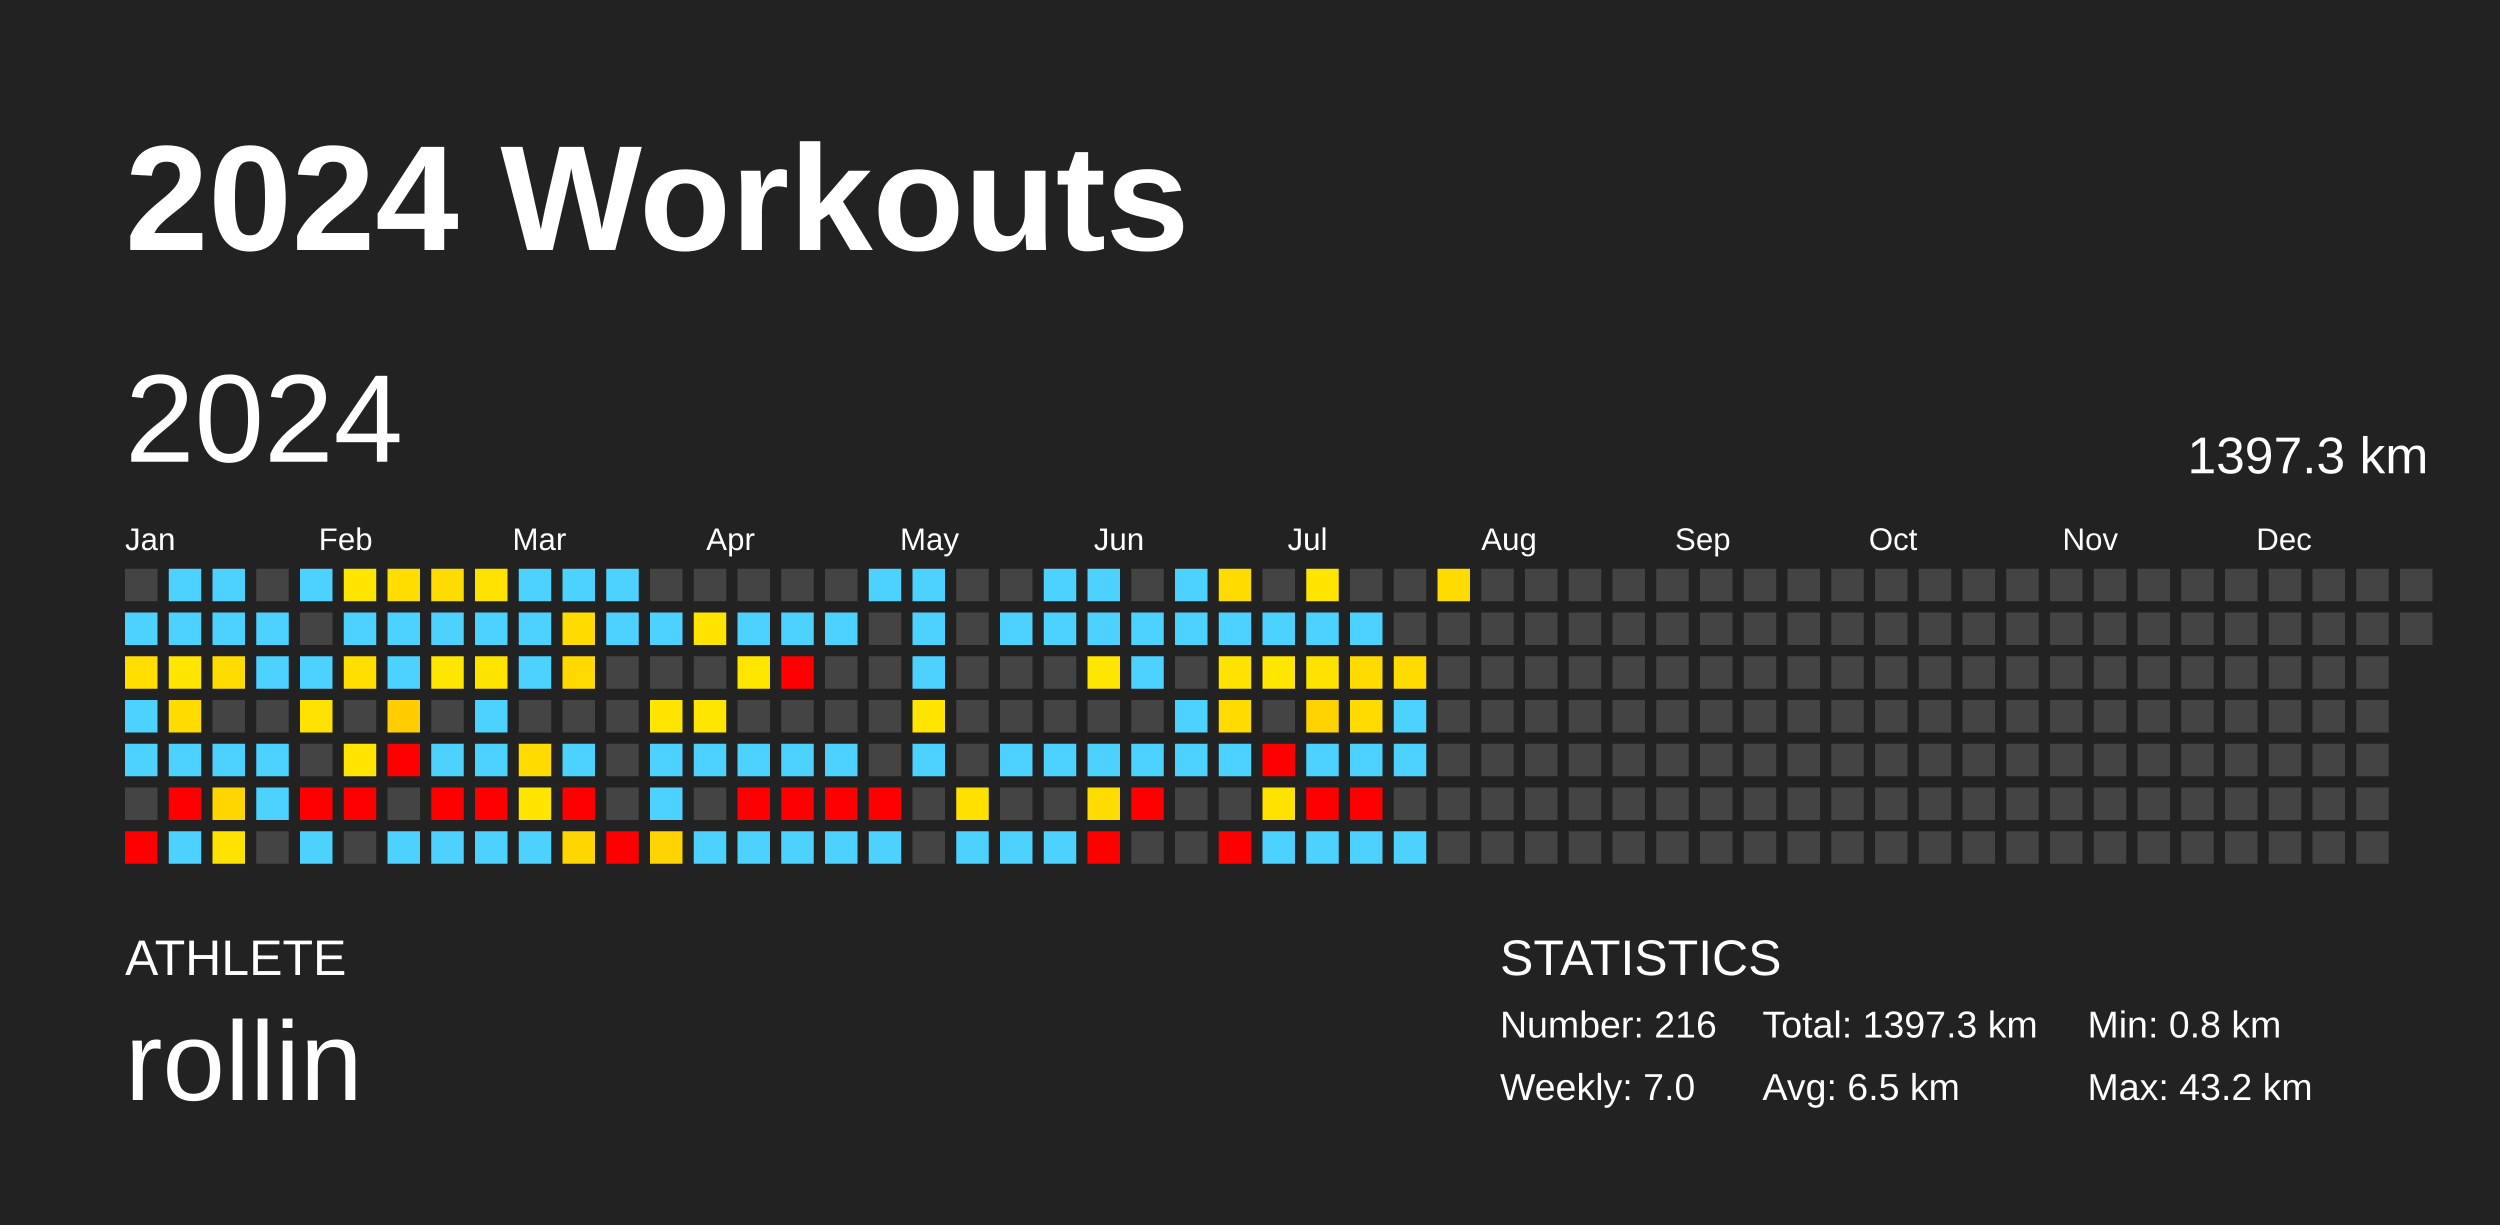
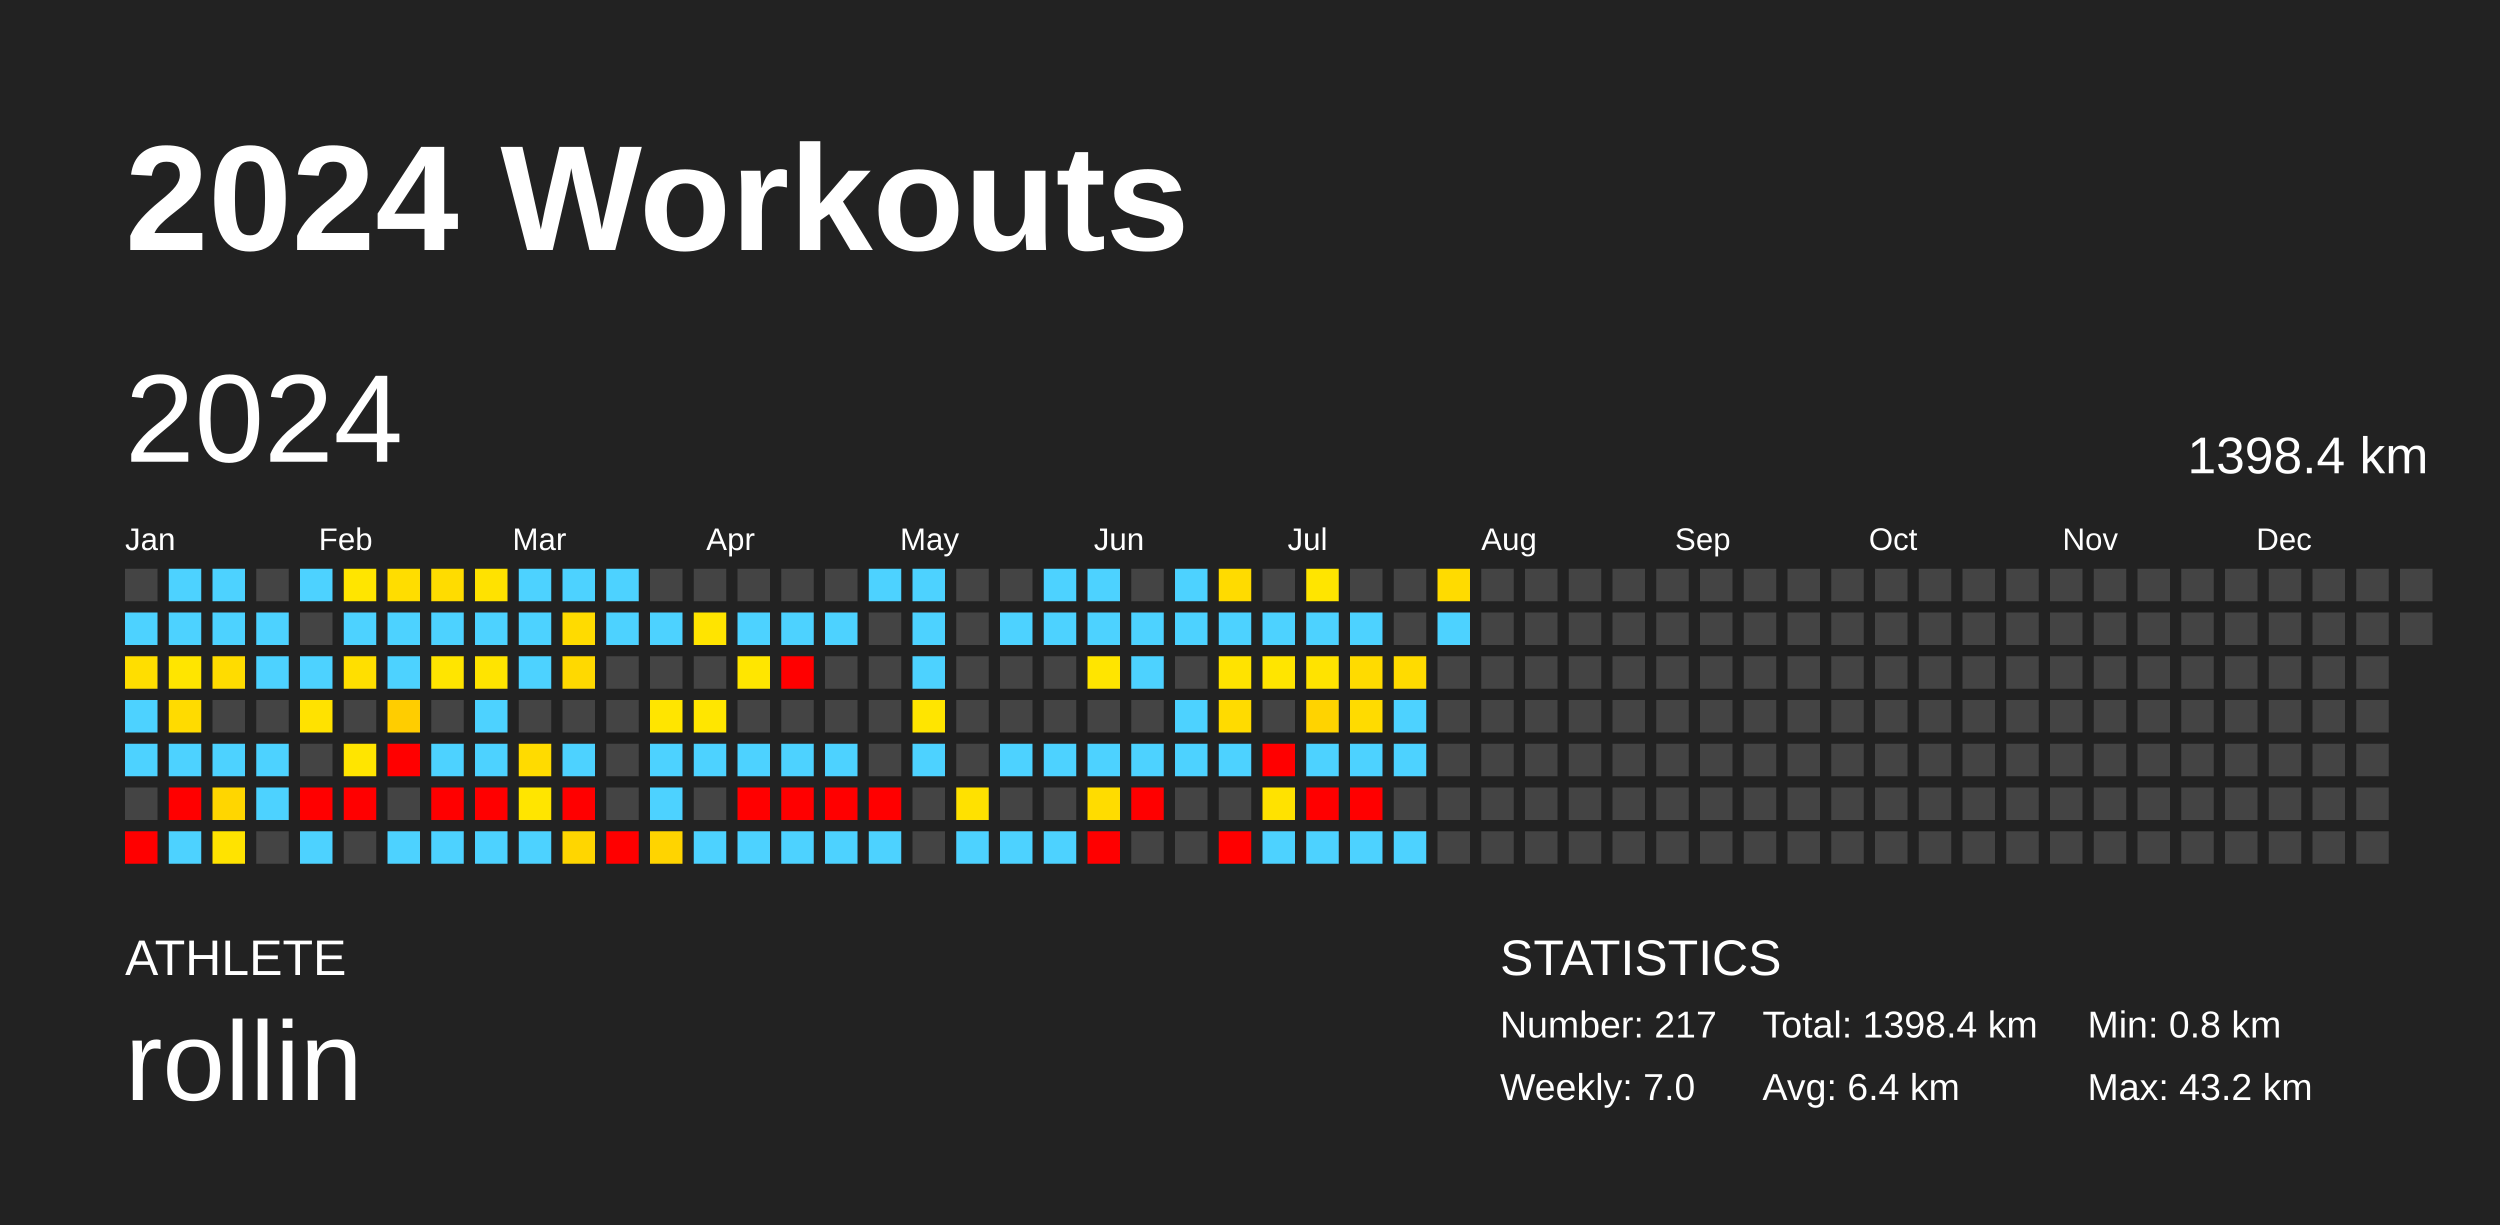
<svg xmlns="http://www.w3.org/2000/svg" baseProfile="full" height="98mm" version="1.1" viewBox="0,0,200,98" width="200mm">
  <defs />
  <rect fill="#222222" height="98" width="200" x="0" y="0" />
  <text fill="#FFFFFF" style="font-size:12px; font-family:Arial; font-weight:bold;" x="10" y="20">2024 Workouts</text>
  <text fill="#FFFFFF" style="font-size:4px; font-family:Arial" x="10" y="78">ATHLETE</text>
  <text fill="#FFFFFF" style="font-size:9px; font-family:Arial" x="10" y="88">rollin</text>
  <text fill="#FFFFFF" style="font-size:4px; font-family:Arial" x="120" y="78">STATISTICS</text>
-   <text fill="#FFFFFF" style="font-size:3px; font-family:Arial" x="120" y="83">Number: 216</text>
+   <text fill="#FFFFFF" style="font-size:3px; font-family:Arial" x="120" y="83">Number: 217</text>
  <text fill="#FFFFFF" style="font-size:3px; font-family:Arial" x="120" y="88">Weekly: 7.0</text>
-   <text fill="#FFFFFF" style="font-size:3px; font-family:Arial" x="141" y="83">Total: 1397.3 km</text>
-   <text fill="#FFFFFF" style="font-size:3px; font-family:Arial" x="141" y="88">Avg: 6.5 km</text>
+   <text fill="#FFFFFF" style="font-size:3px; font-family:Arial" x="141" y="83">Total: 1398.4 km</text>
+   <text fill="#FFFFFF" style="font-size:3px; font-family:Arial" x="141" y="88">Avg: 6.4 km</text>
  <text fill="#FFFFFF" style="font-size:3px; font-family:Arial" x="167" y="83">Min: 0.8 km</text>
  <text fill="#FFFFFF" style="font-size:3px; font-family:Arial" x="167" y="88">Max: 43.2 km</text>
  <text dominant-baseline="hanging" fill="#FFFFFF" style="font-size:10.0px; font-family:Arial;" x="10" y="30">2024</text>
-   <text dominant-baseline="hanging" fill="#FFFFFF" style="font-size:4.125px; font-family:Arial;" x="175" y="35">1397.3 km</text>
+   <text dominant-baseline="hanging" fill="#FFFFFF" style="font-size:4.125px; font-family:Arial;" x="175" y="35">1398.4 km</text>
  <text fill="#FFFFFF" style="font-size:2.5px; font-family:Arial" x="10.0" y="44">Jan</text>
  <text fill="#FFFFFF" style="font-size:2.5px; font-family:Arial" x="25.5" y="44">Feb</text>
  <text fill="#FFFFFF" style="font-size:2.5px; font-family:Arial" x="41.0" y="44">Mar</text>
  <text fill="#FFFFFF" style="font-size:2.5px; font-family:Arial" x="56.5" y="44">Apr</text>
  <text fill="#FFFFFF" style="font-size:2.5px; font-family:Arial" x="72.0" y="44">May</text>
  <text fill="#FFFFFF" style="font-size:2.5px; font-family:Arial" x="87.5" y="44">Jun</text>
  <text fill="#FFFFFF" style="font-size:2.5px; font-family:Arial" x="103.0" y="44">Jul</text>
  <text fill="#FFFFFF" style="font-size:2.5px; font-family:Arial" x="118.5" y="44">Aug</text>
  <text fill="#FFFFFF" style="font-size:2.5px; font-family:Arial" x="134.0" y="44">Sep</text>
  <text fill="#FFFFFF" style="font-size:2.5px; font-family:Arial" x="149.5" y="44">Oct</text>
  <text fill="#FFFFFF" style="font-size:2.5px; font-family:Arial" x="165.0" y="44">Nov</text>
  <text fill="#FFFFFF" style="font-size:2.5px; font-family:Arial" x="180.5" y="44">Dec</text>
  <rect fill="#444444" height="2.6" width="2.6" x="10.0" y="45.5" />
  <rect fill="#4dd2ff" height="2.6" width="2.6" x="10.0" y="49.0" />
  <rect fill="#ffde00" height="2.6" width="2.6" x="10.0" y="52.5" />
  <rect fill="#4dd2ff" height="2.6" width="2.6" x="10.0" y="56.0" />
  <rect fill="#4dd2ff" height="2.6" width="2.6" x="10.0" y="59.5" />
  <rect fill="#444444" height="2.6" width="2.6" x="10.0" y="63.0" />
  <rect fill="red" height="2.6" width="2.6" x="10.0" y="66.5" />
  <rect fill="#4dd2ff" height="2.6" width="2.6" x="13.5" y="45.5" />
  <rect fill="#4dd2ff" height="2.6" width="2.6" x="13.5" y="49.0" />
  <rect fill="#ffe500" height="2.6" width="2.6" x="13.5" y="52.5" />
  <rect fill="#ffdb00" height="2.6" width="2.6" x="13.5" y="56.0" />
  <rect fill="#4dd2ff" height="2.6" width="2.6" x="13.5" y="59.5" />
  <rect fill="red" height="2.6" width="2.6" x="13.5" y="63.0" />
  <rect fill="#4dd2ff" height="2.6" width="2.6" x="13.5" y="66.5" />
  <rect fill="#4dd2ff" height="2.6" width="2.6" x="17.0" y="45.5" />
  <rect fill="#4dd2ff" height="2.6" width="2.6" x="17.0" y="49.0" />
  <rect fill="#ffdc00" height="2.6" width="2.6" x="17.0" y="52.5" />
  <rect fill="#444444" height="2.6" width="2.6" x="17.0" y="56.0" />
  <rect fill="#4dd2ff" height="2.6" width="2.6" x="17.0" y="59.5" />
  <rect fill="#ffd600" height="2.6" width="2.6" x="17.0" y="63.0" />
  <rect fill="#ffe300" height="2.6" width="2.6" x="17.0" y="66.5" />
  <rect fill="#444444" height="2.6" width="2.6" x="20.5" y="45.5" />
  <rect fill="#4dd2ff" height="2.6" width="2.6" x="20.5" y="49.0" />
  <rect fill="#4dd2ff" height="2.6" width="2.6" x="20.5" y="52.5" />
  <rect fill="#444444" height="2.6" width="2.6" x="20.5" y="56.0" />
  <rect fill="#4dd2ff" height="2.6" width="2.6" x="20.5" y="59.5" />
  <rect fill="#4dd2ff" height="2.6" width="2.6" x="20.5" y="63.0" />
  <rect fill="#444444" height="2.6" width="2.6" x="20.5" y="66.5" />
  <rect fill="#4dd2ff" height="2.6" width="2.6" x="24.0" y="45.5" />
  <rect fill="#444444" height="2.6" width="2.6" x="24.0" y="49.0" />
  <rect fill="#4dd2ff" height="2.6" width="2.6" x="24.0" y="52.5" />
  <rect fill="#ffe200" height="2.6" width="2.6" x="24.0" y="56.0" />
  <rect fill="#444444" height="2.6" width="2.6" x="24.0" y="59.5" />
  <rect fill="red" height="2.6" width="2.6" x="24.0" y="63.0" />
  <rect fill="#4dd2ff" height="2.6" width="2.6" x="24.0" y="66.5" />
  <rect fill="#ffe500" height="2.6" width="2.6" x="27.5" y="45.5" />
  <rect fill="#4dd2ff" height="2.6" width="2.6" x="27.5" y="49.0" />
  <rect fill="#ffdf00" height="2.6" width="2.6" x="27.5" y="52.5" />
  <rect fill="#444444" height="2.6" width="2.6" x="27.5" y="56.0" />
  <rect fill="#ffe500" height="2.6" width="2.6" x="27.5" y="59.5" />
  <rect fill="red" height="2.6" width="2.6" x="27.5" y="63.0" />
  <rect fill="#444444" height="2.6" width="2.6" x="27.5" y="66.5" />
  <rect fill="#ffdd00" height="2.6" width="2.6" x="31.0" y="45.5" />
  <rect fill="#4dd2ff" height="2.6" width="2.6" x="31.0" y="49.0" />
  <rect fill="#4dd2ff" height="2.6" width="2.6" x="31.0" y="52.5" />
  <rect fill="#ffcd00" height="2.6" width="2.6" x="31.0" y="56.0" />
  <rect fill="red" height="2.6" width="2.6" x="31.0" y="59.5" />
  <rect fill="#444444" height="2.6" width="2.6" x="31.0" y="63.0" />
  <rect fill="#4dd2ff" height="2.6" width="2.6" x="31.0" y="66.5" />
  <rect fill="#ffdc00" height="2.6" width="2.6" x="34.5" y="45.5" />
  <rect fill="#4dd2ff" height="2.6" width="2.6" x="34.5" y="49.0" />
  <rect fill="#ffe500" height="2.6" width="2.6" x="34.5" y="52.5" />
  <rect fill="#444444" height="2.6" width="2.6" x="34.5" y="56.0" />
  <rect fill="#4dd2ff" height="2.6" width="2.6" x="34.5" y="59.5" />
  <rect fill="red" height="2.6" width="2.6" x="34.5" y="63.0" />
  <rect fill="#4dd2ff" height="2.6" width="2.6" x="34.5" y="66.5" />
  <rect fill="#ffe200" height="2.6" width="2.6" x="38.0" y="45.5" />
  <rect fill="#4dd2ff" height="2.6" width="2.6" x="38.0" y="49.0" />
  <rect fill="#ffe400" height="2.6" width="2.6" x="38.0" y="52.5" />
  <rect fill="#4dd2ff" height="2.6" width="2.6" x="38.0" y="56.0" />
  <rect fill="#4dd2ff" height="2.6" width="2.6" x="38.0" y="59.5" />
  <rect fill="red" height="2.6" width="2.6" x="38.0" y="63.0" />
  <rect fill="#4dd2ff" height="2.6" width="2.6" x="38.0" y="66.5" />
  <rect fill="#4dd2ff" height="2.6" width="2.6" x="41.5" y="45.5" />
  <rect fill="#4dd2ff" height="2.6" width="2.6" x="41.5" y="49.0" />
  <rect fill="#4dd2ff" height="2.6" width="2.6" x="41.5" y="52.5" />
  <rect fill="#444444" height="2.6" width="2.6" x="41.5" y="56.0" />
  <rect fill="#ffdb00" height="2.6" width="2.6" x="41.5" y="59.5" />
  <rect fill="#ffe500" height="2.6" width="2.6" x="41.5" y="63.0" />
  <rect fill="#4dd2ff" height="2.6" width="2.6" x="41.5" y="66.5" />
  <rect fill="#4dd2ff" height="2.6" width="2.6" x="45.0" y="45.5" />
  <rect fill="#ffdb00" height="2.6" width="2.6" x="45.0" y="49.0" />
  <rect fill="#ffd900" height="2.6" width="2.6" x="45.0" y="52.5" />
  <rect fill="#444444" height="2.6" width="2.6" x="45.0" y="56.0" />
  <rect fill="#4dd2ff" height="2.6" width="2.6" x="45.0" y="59.5" />
  <rect fill="red" height="2.6" width="2.6" x="45.0" y="63.0" />
  <rect fill="#ffd600" height="2.6" width="2.6" x="45.0" y="66.5" />
  <rect fill="#4dd2ff" height="2.6" width="2.6" x="48.5" y="45.5" />
  <rect fill="#4dd2ff" height="2.6" width="2.6" x="48.5" y="49.0" />
  <rect fill="#444444" height="2.6" width="2.6" x="48.5" y="52.5" />
  <rect fill="#444444" height="2.6" width="2.6" x="48.5" y="56.0" />
  <rect fill="#444444" height="2.6" width="2.6" x="48.5" y="59.5" />
  <rect fill="#444444" height="2.6" width="2.6" x="48.5" y="63.0" />
  <rect fill="red" height="2.6" width="2.6" x="48.5" y="66.5" />
  <rect fill="#444444" height="2.6" width="2.6" x="52.0" y="45.5" />
  <rect fill="#4dd2ff" height="2.6" width="2.6" x="52.0" y="49.0" />
  <rect fill="#444444" height="2.6" width="2.6" x="52.0" y="52.5" />
  <rect fill="#ffe500" height="2.6" width="2.6" x="52.0" y="56.0" />
  <rect fill="#4dd2ff" height="2.6" width="2.6" x="52.0" y="59.5" />
  <rect fill="#4dd2ff" height="2.6" width="2.6" x="52.0" y="63.0" />
  <rect fill="#ffd400" height="2.6" width="2.6" x="52.0" y="66.5" />
  <rect fill="#444444" height="2.6" width="2.6" x="55.5" y="45.5" />
  <rect fill="#ffe400" height="2.6" width="2.6" x="55.5" y="49.0" />
  <rect fill="#444444" height="2.6" width="2.6" x="55.5" y="52.5" />
  <rect fill="#ffe600" height="2.6" width="2.6" x="55.5" y="56.0" />
  <rect fill="#4dd2ff" height="2.6" width="2.6" x="55.5" y="59.5" />
  <rect fill="#444444" height="2.6" width="2.6" x="55.5" y="63.0" />
  <rect fill="#4dd2ff" height="2.6" width="2.6" x="55.5" y="66.5" />
  <rect fill="#444444" height="2.6" width="2.6" x="59.0" y="45.5" />
  <rect fill="#4dd2ff" height="2.6" width="2.6" x="59.0" y="49.0" />
  <rect fill="#ffe600" height="2.6" width="2.6" x="59.0" y="52.5" />
  <rect fill="#444444" height="2.6" width="2.6" x="59.0" y="56.0" />
  <rect fill="#4dd2ff" height="2.6" width="2.6" x="59.0" y="59.5" />
  <rect fill="red" height="2.6" width="2.6" x="59.0" y="63.0" />
  <rect fill="#4dd2ff" height="2.6" width="2.6" x="59.0" y="66.5" />
  <rect fill="#444444" height="2.6" width="2.6" x="62.5" y="45.5" />
  <rect fill="#4dd2ff" height="2.6" width="2.6" x="62.5" y="49.0" />
  <rect fill="red" height="2.6" width="2.6" x="62.5" y="52.5" />
  <rect fill="#444444" height="2.6" width="2.6" x="62.5" y="56.0" />
  <rect fill="#4dd2ff" height="2.6" width="2.6" x="62.5" y="59.5" />
  <rect fill="red" height="2.6" width="2.6" x="62.5" y="63.0" />
  <rect fill="#4dd2ff" height="2.6" width="2.6" x="62.5" y="66.5" />
  <rect fill="#444444" height="2.6" width="2.6" x="66.0" y="45.5" />
  <rect fill="#4dd2ff" height="2.6" width="2.6" x="66.0" y="49.0" />
  <rect fill="#444444" height="2.6" width="2.6" x="66.0" y="52.5" />
  <rect fill="#444444" height="2.6" width="2.6" x="66.0" y="56.0" />
  <rect fill="#4dd2ff" height="2.6" width="2.6" x="66.0" y="59.5" />
  <rect fill="red" height="2.6" width="2.6" x="66.0" y="63.0" />
  <rect fill="#4dd2ff" height="2.6" width="2.6" x="66.0" y="66.5" />
  <rect fill="#4dd2ff" height="2.6" width="2.6" x="69.5" y="45.5" />
  <rect fill="#444444" height="2.6" width="2.6" x="69.5" y="49.0" />
  <rect fill="#444444" height="2.6" width="2.6" x="69.5" y="52.5" />
  <rect fill="#444444" height="2.6" width="2.6" x="69.5" y="56.0" />
  <rect fill="#444444" height="2.6" width="2.6" x="69.5" y="59.5" />
  <rect fill="red" height="2.6" width="2.6" x="69.5" y="63.0" />
  <rect fill="#4dd2ff" height="2.6" width="2.6" x="69.5" y="66.5" />
  <rect fill="#4dd2ff" height="2.6" width="2.6" x="73.0" y="45.5" />
  <rect fill="#4dd2ff" height="2.6" width="2.6" x="73.0" y="49.0" />
  <rect fill="#4dd2ff" height="2.6" width="2.6" x="73.0" y="52.5" />
  <rect fill="#ffe500" height="2.6" width="2.6" x="73.0" y="56.0" />
  <rect fill="#4dd2ff" height="2.6" width="2.6" x="73.0" y="59.5" />
  <rect fill="#444444" height="2.6" width="2.6" x="73.0" y="63.0" />
  <rect fill="#444444" height="2.6" width="2.6" x="73.0" y="66.5" />
  <rect fill="#444444" height="2.6" width="2.6" x="76.5" y="45.5" />
  <rect fill="#444444" height="2.6" width="2.6" x="76.5" y="49.0" />
  <rect fill="#444444" height="2.6" width="2.6" x="76.5" y="52.5" />
  <rect fill="#444444" height="2.6" width="2.6" x="76.5" y="56.0" />
  <rect fill="#444444" height="2.6" width="2.6" x="76.5" y="59.5" />
  <rect fill="#ffe100" height="2.6" width="2.6" x="76.5" y="63.0" />
  <rect fill="#4dd2ff" height="2.6" width="2.6" x="76.5" y="66.5" />
  <rect fill="#444444" height="2.6" width="2.6" x="80.0" y="45.5" />
  <rect fill="#4dd2ff" height="2.6" width="2.6" x="80.0" y="49.0" />
  <rect fill="#444444" height="2.6" width="2.6" x="80.0" y="52.5" />
  <rect fill="#444444" height="2.6" width="2.6" x="80.0" y="56.0" />
  <rect fill="#4dd2ff" height="2.6" width="2.6" x="80.0" y="59.5" />
  <rect fill="#444444" height="2.6" width="2.6" x="80.0" y="63.0" />
  <rect fill="#4dd2ff" height="2.6" width="2.6" x="80.0" y="66.5" />
  <rect fill="#4dd2ff" height="2.6" width="2.6" x="83.5" y="45.5" />
  <rect fill="#4dd2ff" height="2.6" width="2.6" x="83.5" y="49.0" />
  <rect fill="#444444" height="2.6" width="2.6" x="83.5" y="52.5" />
  <rect fill="#444444" height="2.6" width="2.6" x="83.5" y="56.0" />
  <rect fill="#4dd2ff" height="2.6" width="2.6" x="83.5" y="59.5" />
  <rect fill="#444444" height="2.6" width="2.6" x="83.5" y="63.0" />
  <rect fill="#4dd2ff" height="2.6" width="2.6" x="83.5" y="66.5" />
  <rect fill="#4dd2ff" height="2.6" width="2.6" x="87.0" y="45.5" />
  <rect fill="#4dd2ff" height="2.6" width="2.6" x="87.0" y="49.0" />
  <rect fill="#ffe500" height="2.6" width="2.6" x="87.0" y="52.5" />
  <rect fill="#444444" height="2.6" width="2.6" x="87.0" y="56.0" />
  <rect fill="#4dd2ff" height="2.6" width="2.6" x="87.0" y="59.5" />
  <rect fill="#ffdc00" height="2.6" width="2.6" x="87.0" y="63.0" />
  <rect fill="red" height="2.6" width="2.6" x="87.0" y="66.5" />
  <rect fill="#444444" height="2.6" width="2.6" x="90.5" y="45.5" />
  <rect fill="#4dd2ff" height="2.6" width="2.6" x="90.5" y="49.0" />
  <rect fill="#4dd2ff" height="2.6" width="2.6" x="90.5" y="52.5" />
  <rect fill="#444444" height="2.6" width="2.6" x="90.5" y="56.0" />
  <rect fill="#4dd2ff" height="2.6" width="2.6" x="90.5" y="59.5" />
  <rect fill="red" height="2.6" width="2.6" x="90.5" y="63.0" />
  <rect fill="#444444" height="2.6" width="2.6" x="90.5" y="66.5" />
  <rect fill="#4dd2ff" height="2.6" width="2.6" x="94.0" y="45.5" />
  <rect fill="#4dd2ff" height="2.6" width="2.6" x="94.0" y="49.0" />
  <rect fill="#444444" height="2.6" width="2.6" x="94.0" y="52.5" />
  <rect fill="#4dd2ff" height="2.6" width="2.6" x="94.0" y="56.0" />
  <rect fill="#4dd2ff" height="2.6" width="2.6" x="94.0" y="59.5" />
  <rect fill="#444444" height="2.6" width="2.6" x="94.0" y="63.0" />
  <rect fill="#444444" height="2.6" width="2.6" x="94.0" y="66.5" />
  <rect fill="#ffdb00" height="2.6" width="2.6" x="97.5" y="45.5" />
  <rect fill="#4dd2ff" height="2.6" width="2.6" x="97.5" y="49.0" />
  <rect fill="#ffe300" height="2.6" width="2.6" x="97.5" y="52.5" />
  <rect fill="#ffdb00" height="2.6" width="2.6" x="97.5" y="56.0" />
  <rect fill="#4dd2ff" height="2.6" width="2.6" x="97.5" y="59.5" />
  <rect fill="#444444" height="2.6" width="2.6" x="97.5" y="63.0" />
  <rect fill="red" height="2.6" width="2.6" x="97.5" y="66.5" />
  <rect fill="#444444" height="2.6" width="2.6" x="101.0" y="45.5" />
  <rect fill="#4dd2ff" height="2.6" width="2.6" x="101.0" y="49.0" />
  <rect fill="#ffe500" height="2.6" width="2.6" x="101.0" y="52.5" />
  <rect fill="#444444" height="2.6" width="2.6" x="101.0" y="56.0" />
  <rect fill="red" height="2.6" width="2.6" x="101.0" y="59.5" />
  <rect fill="#ffe200" height="2.6" width="2.6" x="101.0" y="63.0" />
  <rect fill="#4dd2ff" height="2.6" width="2.6" x="101.0" y="66.5" />
  <rect fill="#ffe500" height="2.6" width="2.6" x="104.5" y="45.5" />
  <rect fill="#4dd2ff" height="2.6" width="2.6" x="104.5" y="49.0" />
  <rect fill="#ffe300" height="2.6" width="2.6" x="104.5" y="52.5" />
  <rect fill="#ffd300" height="2.6" width="2.6" x="104.5" y="56.0" />
  <rect fill="#4dd2ff" height="2.6" width="2.6" x="104.5" y="59.5" />
  <rect fill="red" height="2.6" width="2.6" x="104.5" y="63.0" />
  <rect fill="#4dd2ff" height="2.6" width="2.6" x="104.5" y="66.5" />
  <rect fill="#444444" height="2.6" width="2.6" x="108.0" y="45.5" />
  <rect fill="#4dd2ff" height="2.6" width="2.6" x="108.0" y="49.0" />
  <rect fill="#ffdb00" height="2.6" width="2.6" x="108.0" y="52.5" />
  <rect fill="#ffdb00" height="2.6" width="2.6" x="108.0" y="56.0" />
  <rect fill="#4dd2ff" height="2.6" width="2.6" x="108.0" y="59.5" />
  <rect fill="red" height="2.6" width="2.6" x="108.0" y="63.0" />
  <rect fill="#4dd2ff" height="2.6" width="2.6" x="108.0" y="66.5" />
  <rect fill="#444444" height="2.6" width="2.6" x="111.5" y="45.5" />
  <rect fill="#444444" height="2.6" width="2.6" x="111.5" y="49.0" />
  <rect fill="#ffdb00" height="2.6" width="2.6" x="111.5" y="52.5" />
  <rect fill="#4dd2ff" height="2.6" width="2.6" x="111.5" y="56.0" />
  <rect fill="#4dd2ff" height="2.6" width="2.6" x="111.5" y="59.5" />
  <rect fill="#444444" height="2.6" width="2.6" x="111.5" y="63.0" />
  <rect fill="#4dd2ff" height="2.6" width="2.6" x="111.5" y="66.5" />
  <rect fill="#ffdb00" height="2.6" width="2.6" x="115.0" y="45.5" />
-   <rect fill="#444444" height="2.6" width="2.6" x="115.0" y="49.0" />
+   <rect fill="#4dd2ff" height="2.6" width="2.6" x="115.0" y="49.0" />
  <rect fill="#444444" height="2.6" width="2.6" x="115.0" y="52.5" />
  <rect fill="#444444" height="2.6" width="2.6" x="115.0" y="56.0" />
  <rect fill="#444444" height="2.6" width="2.6" x="115.0" y="59.5" />
  <rect fill="#444444" height="2.6" width="2.6" x="115.0" y="63.0" />
  <rect fill="#444444" height="2.6" width="2.6" x="115.0" y="66.5" />
  <rect fill="#444444" height="2.6" width="2.6" x="118.5" y="45.5" />
  <rect fill="#444444" height="2.6" width="2.6" x="118.5" y="49.0" />
  <rect fill="#444444" height="2.6" width="2.6" x="118.5" y="52.5" />
  <rect fill="#444444" height="2.6" width="2.6" x="118.5" y="56.0" />
  <rect fill="#444444" height="2.6" width="2.6" x="118.5" y="59.5" />
  <rect fill="#444444" height="2.6" width="2.6" x="118.5" y="63.0" />
  <rect fill="#444444" height="2.6" width="2.6" x="118.5" y="66.5" />
  <rect fill="#444444" height="2.6" width="2.6" x="122.0" y="45.5" />
  <rect fill="#444444" height="2.6" width="2.6" x="122.0" y="49.0" />
  <rect fill="#444444" height="2.6" width="2.6" x="122.0" y="52.5" />
  <rect fill="#444444" height="2.6" width="2.6" x="122.0" y="56.0" />
  <rect fill="#444444" height="2.6" width="2.6" x="122.0" y="59.5" />
  <rect fill="#444444" height="2.6" width="2.6" x="122.0" y="63.0" />
  <rect fill="#444444" height="2.6" width="2.6" x="122.0" y="66.5" />
  <rect fill="#444444" height="2.6" width="2.6" x="125.5" y="45.5" />
  <rect fill="#444444" height="2.6" width="2.6" x="125.5" y="49.0" />
  <rect fill="#444444" height="2.6" width="2.6" x="125.5" y="52.5" />
  <rect fill="#444444" height="2.6" width="2.6" x="125.5" y="56.0" />
  <rect fill="#444444" height="2.6" width="2.6" x="125.5" y="59.5" />
  <rect fill="#444444" height="2.6" width="2.6" x="125.5" y="63.0" />
  <rect fill="#444444" height="2.6" width="2.6" x="125.5" y="66.5" />
  <rect fill="#444444" height="2.6" width="2.6" x="129.0" y="45.5" />
  <rect fill="#444444" height="2.6" width="2.6" x="129.0" y="49.0" />
  <rect fill="#444444" height="2.6" width="2.6" x="129.0" y="52.5" />
  <rect fill="#444444" height="2.6" width="2.6" x="129.0" y="56.0" />
  <rect fill="#444444" height="2.6" width="2.6" x="129.0" y="59.5" />
  <rect fill="#444444" height="2.6" width="2.6" x="129.0" y="63.0" />
  <rect fill="#444444" height="2.6" width="2.6" x="129.0" y="66.5" />
  <rect fill="#444444" height="2.6" width="2.6" x="132.5" y="45.5" />
  <rect fill="#444444" height="2.6" width="2.6" x="132.5" y="49.0" />
  <rect fill="#444444" height="2.6" width="2.6" x="132.5" y="52.5" />
  <rect fill="#444444" height="2.6" width="2.6" x="132.5" y="56.0" />
  <rect fill="#444444" height="2.6" width="2.6" x="132.5" y="59.5" />
  <rect fill="#444444" height="2.6" width="2.6" x="132.5" y="63.0" />
  <rect fill="#444444" height="2.6" width="2.6" x="132.5" y="66.5" />
  <rect fill="#444444" height="2.6" width="2.6" x="136.0" y="45.5" />
  <rect fill="#444444" height="2.6" width="2.6" x="136.0" y="49.0" />
  <rect fill="#444444" height="2.6" width="2.6" x="136.0" y="52.5" />
  <rect fill="#444444" height="2.6" width="2.6" x="136.0" y="56.0" />
  <rect fill="#444444" height="2.6" width="2.6" x="136.0" y="59.5" />
  <rect fill="#444444" height="2.6" width="2.6" x="136.0" y="63.0" />
  <rect fill="#444444" height="2.6" width="2.6" x="136.0" y="66.5" />
  <rect fill="#444444" height="2.6" width="2.6" x="139.5" y="45.5" />
  <rect fill="#444444" height="2.6" width="2.6" x="139.5" y="49.0" />
  <rect fill="#444444" height="2.6" width="2.6" x="139.5" y="52.5" />
  <rect fill="#444444" height="2.6" width="2.6" x="139.5" y="56.0" />
  <rect fill="#444444" height="2.6" width="2.6" x="139.5" y="59.5" />
  <rect fill="#444444" height="2.6" width="2.6" x="139.5" y="63.0" />
  <rect fill="#444444" height="2.6" width="2.6" x="139.5" y="66.5" />
  <rect fill="#444444" height="2.6" width="2.6" x="143.0" y="45.5" />
  <rect fill="#444444" height="2.6" width="2.6" x="143.0" y="49.0" />
  <rect fill="#444444" height="2.6" width="2.6" x="143.0" y="52.5" />
  <rect fill="#444444" height="2.6" width="2.6" x="143.0" y="56.0" />
  <rect fill="#444444" height="2.6" width="2.6" x="143.0" y="59.5" />
  <rect fill="#444444" height="2.6" width="2.6" x="143.0" y="63.0" />
  <rect fill="#444444" height="2.6" width="2.6" x="143.0" y="66.5" />
  <rect fill="#444444" height="2.6" width="2.6" x="146.5" y="45.5" />
  <rect fill="#444444" height="2.6" width="2.6" x="146.5" y="49.0" />
  <rect fill="#444444" height="2.6" width="2.6" x="146.5" y="52.5" />
  <rect fill="#444444" height="2.6" width="2.6" x="146.5" y="56.0" />
  <rect fill="#444444" height="2.6" width="2.6" x="146.5" y="59.5" />
  <rect fill="#444444" height="2.6" width="2.6" x="146.5" y="63.0" />
  <rect fill="#444444" height="2.6" width="2.6" x="146.5" y="66.5" />
  <rect fill="#444444" height="2.6" width="2.6" x="150.0" y="45.5" />
  <rect fill="#444444" height="2.6" width="2.6" x="150.0" y="49.0" />
  <rect fill="#444444" height="2.6" width="2.6" x="150.0" y="52.5" />
  <rect fill="#444444" height="2.6" width="2.6" x="150.0" y="56.0" />
  <rect fill="#444444" height="2.6" width="2.6" x="150.0" y="59.5" />
  <rect fill="#444444" height="2.6" width="2.6" x="150.0" y="63.0" />
  <rect fill="#444444" height="2.6" width="2.6" x="150.0" y="66.5" />
  <rect fill="#444444" height="2.6" width="2.6" x="153.5" y="45.5" />
  <rect fill="#444444" height="2.6" width="2.6" x="153.5" y="49.0" />
  <rect fill="#444444" height="2.6" width="2.6" x="153.5" y="52.5" />
  <rect fill="#444444" height="2.6" width="2.6" x="153.5" y="56.0" />
  <rect fill="#444444" height="2.6" width="2.6" x="153.5" y="59.5" />
  <rect fill="#444444" height="2.6" width="2.6" x="153.5" y="63.0" />
  <rect fill="#444444" height="2.6" width="2.6" x="153.5" y="66.5" />
  <rect fill="#444444" height="2.6" width="2.6" x="157.0" y="45.5" />
  <rect fill="#444444" height="2.6" width="2.6" x="157.0" y="49.0" />
  <rect fill="#444444" height="2.6" width="2.6" x="157.0" y="52.5" />
  <rect fill="#444444" height="2.6" width="2.6" x="157.0" y="56.0" />
  <rect fill="#444444" height="2.6" width="2.6" x="157.0" y="59.5" />
  <rect fill="#444444" height="2.6" width="2.6" x="157.0" y="63.0" />
  <rect fill="#444444" height="2.6" width="2.6" x="157.0" y="66.5" />
  <rect fill="#444444" height="2.6" width="2.6" x="160.5" y="45.5" />
  <rect fill="#444444" height="2.6" width="2.6" x="160.5" y="49.0" />
  <rect fill="#444444" height="2.6" width="2.6" x="160.5" y="52.5" />
  <rect fill="#444444" height="2.6" width="2.6" x="160.5" y="56.0" />
  <rect fill="#444444" height="2.6" width="2.6" x="160.5" y="59.5" />
  <rect fill="#444444" height="2.6" width="2.6" x="160.5" y="63.0" />
  <rect fill="#444444" height="2.6" width="2.6" x="160.5" y="66.5" />
  <rect fill="#444444" height="2.6" width="2.6" x="164.0" y="45.5" />
  <rect fill="#444444" height="2.6" width="2.6" x="164.0" y="49.0" />
  <rect fill="#444444" height="2.6" width="2.6" x="164.0" y="52.5" />
  <rect fill="#444444" height="2.6" width="2.6" x="164.0" y="56.0" />
  <rect fill="#444444" height="2.6" width="2.6" x="164.0" y="59.5" />
  <rect fill="#444444" height="2.6" width="2.6" x="164.0" y="63.0" />
  <rect fill="#444444" height="2.6" width="2.6" x="164.0" y="66.5" />
  <rect fill="#444444" height="2.6" width="2.6" x="167.5" y="45.5" />
  <rect fill="#444444" height="2.6" width="2.6" x="167.5" y="49.0" />
  <rect fill="#444444" height="2.6" width="2.6" x="167.5" y="52.5" />
  <rect fill="#444444" height="2.6" width="2.6" x="167.5" y="56.0" />
  <rect fill="#444444" height="2.6" width="2.6" x="167.5" y="59.5" />
  <rect fill="#444444" height="2.6" width="2.6" x="167.5" y="63.0" />
  <rect fill="#444444" height="2.6" width="2.6" x="167.5" y="66.5" />
  <rect fill="#444444" height="2.6" width="2.6" x="171.0" y="45.5" />
  <rect fill="#444444" height="2.6" width="2.6" x="171.0" y="49.0" />
  <rect fill="#444444" height="2.6" width="2.6" x="171.0" y="52.5" />
  <rect fill="#444444" height="2.6" width="2.6" x="171.0" y="56.0" />
  <rect fill="#444444" height="2.6" width="2.6" x="171.0" y="59.5" />
  <rect fill="#444444" height="2.6" width="2.6" x="171.0" y="63.0" />
  <rect fill="#444444" height="2.6" width="2.6" x="171.0" y="66.5" />
  <rect fill="#444444" height="2.6" width="2.6" x="174.5" y="45.5" />
  <rect fill="#444444" height="2.6" width="2.6" x="174.5" y="49.0" />
  <rect fill="#444444" height="2.6" width="2.6" x="174.5" y="52.5" />
  <rect fill="#444444" height="2.6" width="2.6" x="174.5" y="56.0" />
  <rect fill="#444444" height="2.6" width="2.6" x="174.5" y="59.5" />
  <rect fill="#444444" height="2.6" width="2.6" x="174.5" y="63.0" />
  <rect fill="#444444" height="2.6" width="2.6" x="174.5" y="66.5" />
  <rect fill="#444444" height="2.6" width="2.6" x="178.0" y="45.5" />
  <rect fill="#444444" height="2.6" width="2.6" x="178.0" y="49.0" />
  <rect fill="#444444" height="2.6" width="2.6" x="178.0" y="52.5" />
  <rect fill="#444444" height="2.6" width="2.6" x="178.0" y="56.0" />
  <rect fill="#444444" height="2.6" width="2.6" x="178.0" y="59.5" />
  <rect fill="#444444" height="2.6" width="2.6" x="178.0" y="63.0" />
  <rect fill="#444444" height="2.6" width="2.6" x="178.0" y="66.5" />
  <rect fill="#444444" height="2.6" width="2.6" x="181.5" y="45.5" />
  <rect fill="#444444" height="2.6" width="2.6" x="181.5" y="49.0" />
  <rect fill="#444444" height="2.6" width="2.6" x="181.5" y="52.5" />
  <rect fill="#444444" height="2.6" width="2.6" x="181.5" y="56.0" />
  <rect fill="#444444" height="2.6" width="2.6" x="181.5" y="59.5" />
  <rect fill="#444444" height="2.6" width="2.6" x="181.5" y="63.0" />
  <rect fill="#444444" height="2.6" width="2.6" x="181.5" y="66.5" />
  <rect fill="#444444" height="2.6" width="2.6" x="185.0" y="45.5" />
  <rect fill="#444444" height="2.6" width="2.6" x="185.0" y="49.0" />
  <rect fill="#444444" height="2.6" width="2.6" x="185.0" y="52.5" />
  <rect fill="#444444" height="2.6" width="2.6" x="185.0" y="56.0" />
  <rect fill="#444444" height="2.6" width="2.6" x="185.0" y="59.5" />
  <rect fill="#444444" height="2.6" width="2.6" x="185.0" y="63.0" />
  <rect fill="#444444" height="2.6" width="2.6" x="185.0" y="66.5" />
  <rect fill="#444444" height="2.6" width="2.6" x="188.5" y="45.5" />
  <rect fill="#444444" height="2.6" width="2.6" x="188.5" y="49.0" />
  <rect fill="#444444" height="2.6" width="2.6" x="188.5" y="52.5" />
  <rect fill="#444444" height="2.6" width="2.6" x="188.5" y="56.0" />
  <rect fill="#444444" height="2.6" width="2.6" x="188.5" y="59.5" />
  <rect fill="#444444" height="2.6" width="2.6" x="188.5" y="63.0" />
  <rect fill="#444444" height="2.6" width="2.6" x="188.5" y="66.5" />
  <rect fill="#444444" height="2.6" width="2.6" x="192.0" y="45.5" />
  <rect fill="#444444" height="2.6" width="2.6" x="192.0" y="49.0" />
</svg>
